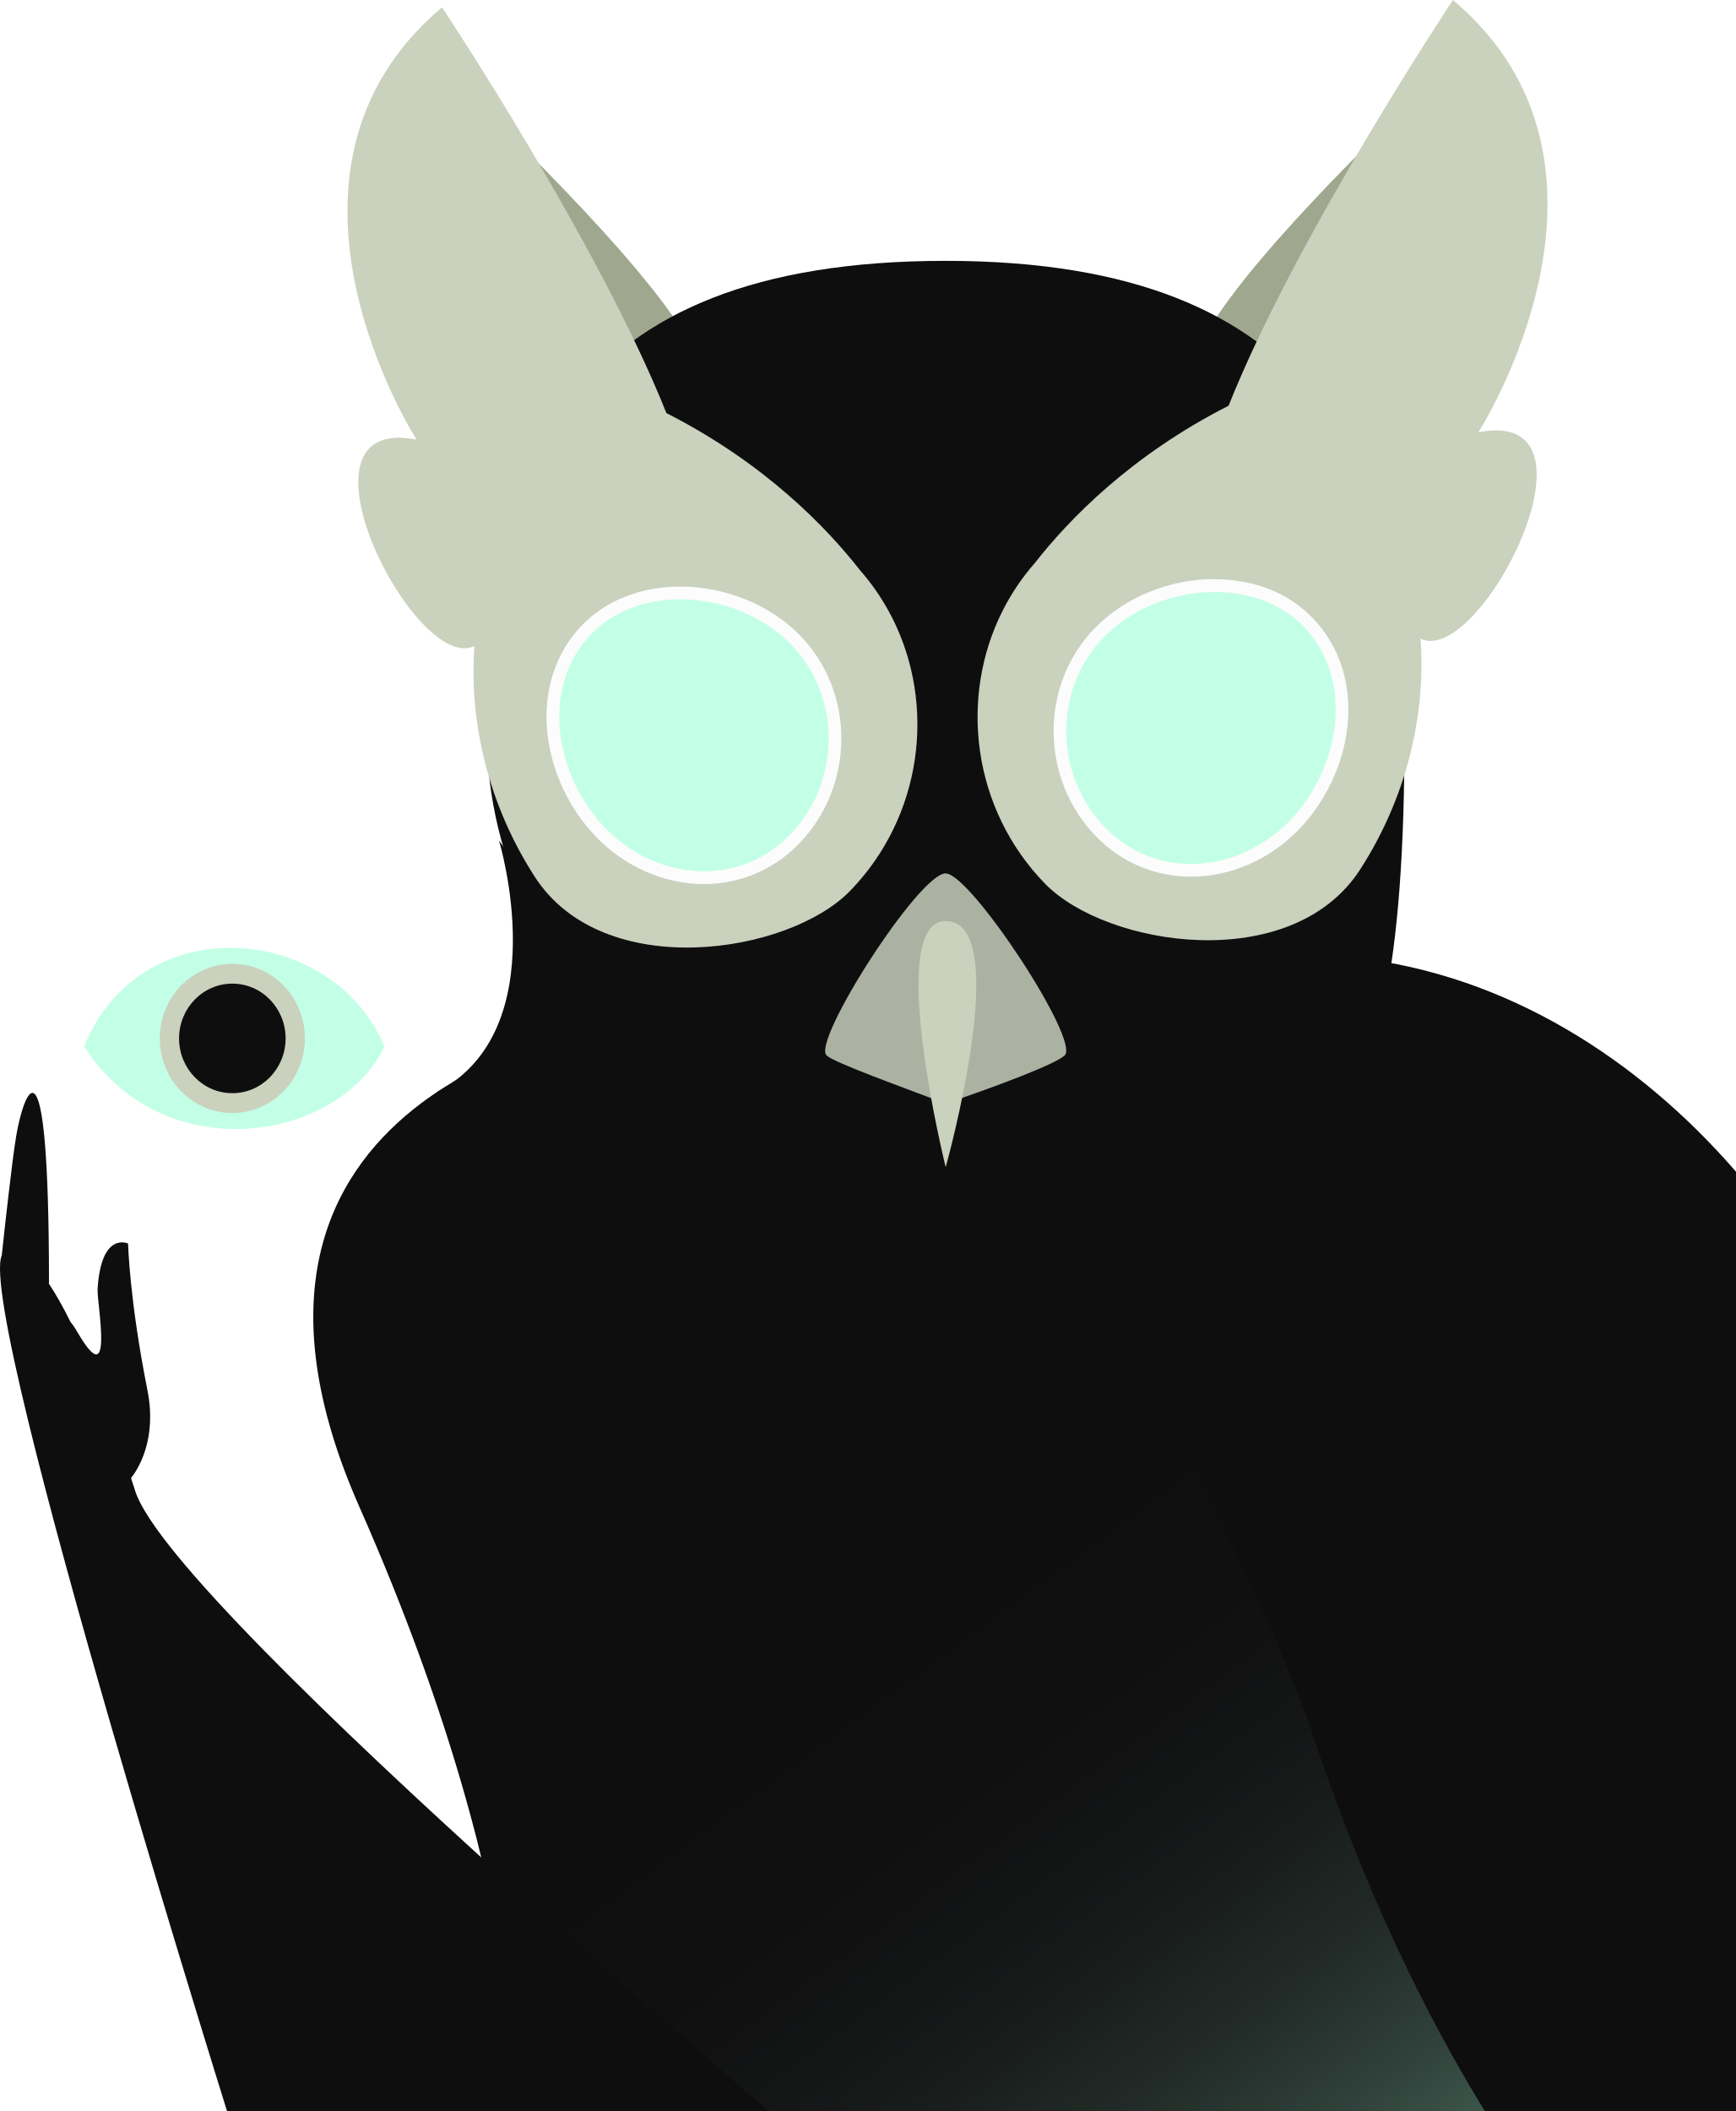
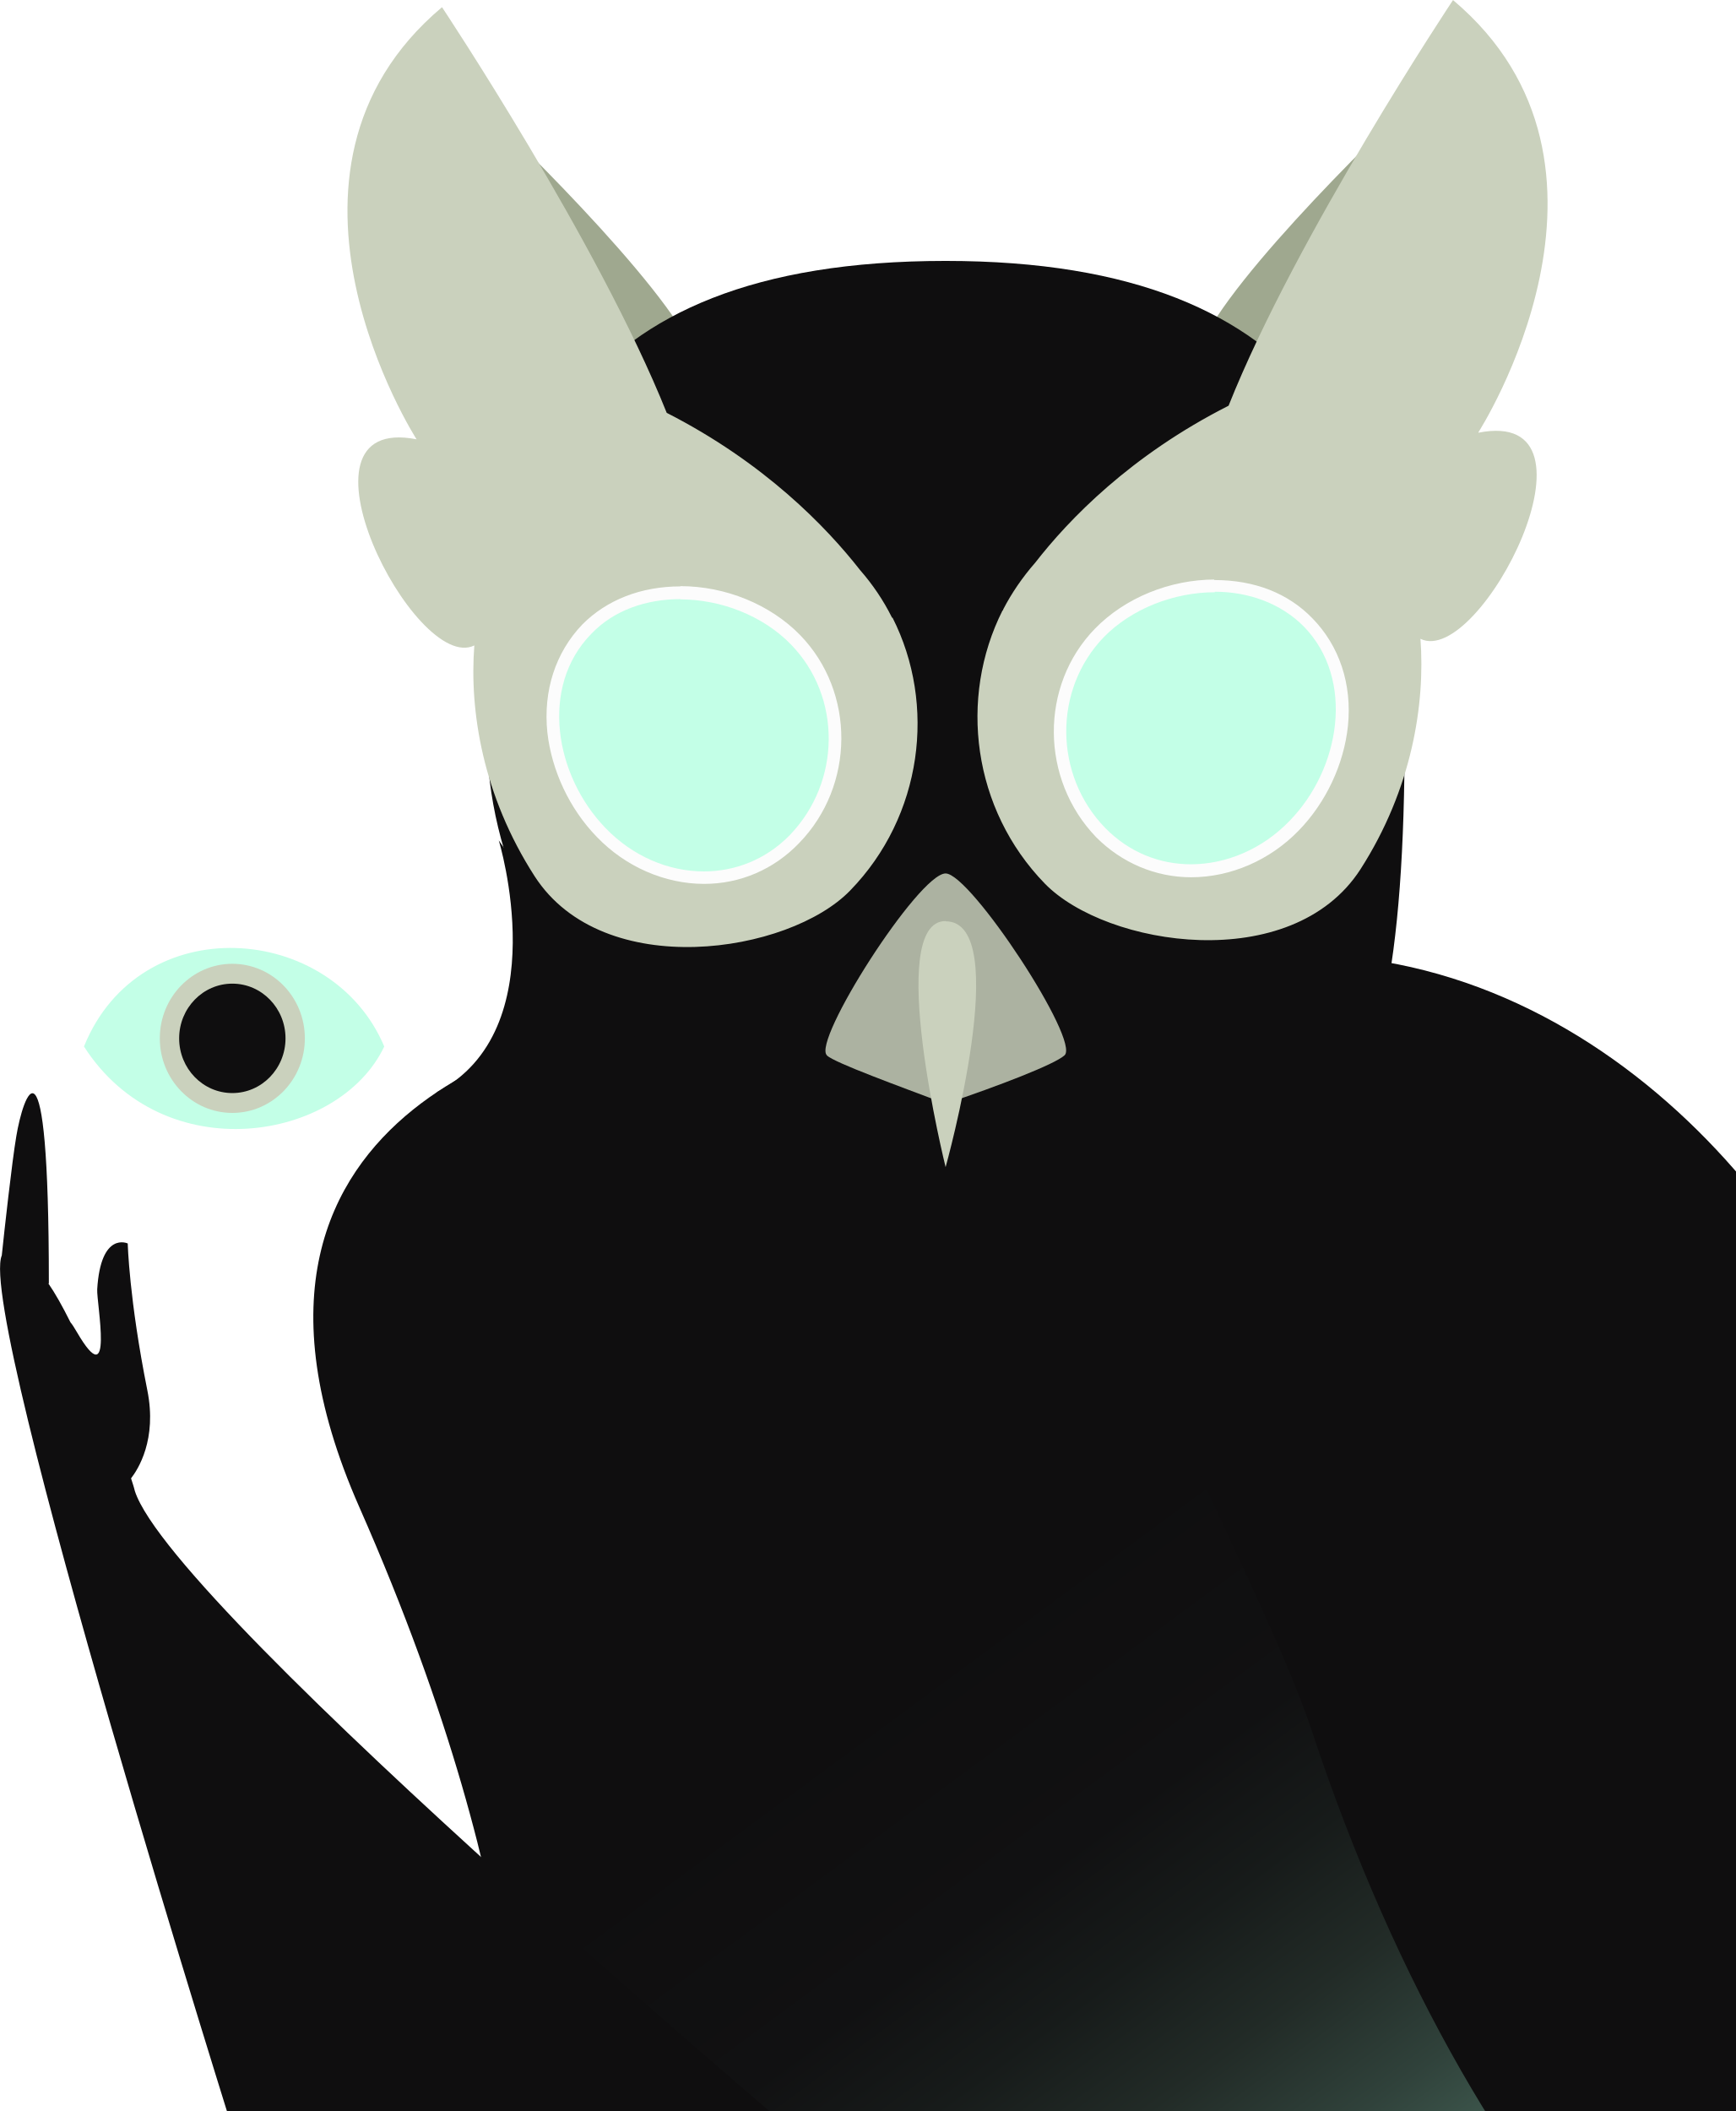
- <svg xmlns="http://www.w3.org/2000/svg" version="1.1" id="Layer_1" x="0px" y="0px" viewBox="-108 36.473 682.172 829.527" style="enable-background:new -108 36.473 682.172 829.527;" xml:space="preserve">
-   <style type="text/css">
- 	.st0{fill:#9FA88F;}
- 	.st1{fill:url(#torso_1_);}
- 	.st2{fill:#0F0E0F;}
- 	.st3{fill:#ACB2A1;}
- 	.st4{fill:#CAD1BD;}
- 	.st5{fill:#C3FFE7;}
- 	.st6{fill:#FCFCFC;}
- </style>
-   <path id="eye_feathers_shadow_2" class="st0" d="M71.302,69.141c0,0,63.448,58.843,87.148,94.633  c34.234,51.699-30.74,52.069-30.74,52.069L71.302,69.141z" />
-   <path id="eye_feathers_shadow" class="st0" d="M457.367,66.259c0,0-63.448,58.843-87.148,94.633  c-34.234,51.699,30.74,52.069,30.74,52.069L457.367,66.259z" />
-   <linearGradient id="torso_1_" gradientUnits="userSpaceOnUse" x1="481.913" y1="-106.773" x2="185.653" y2="295.056" gradientTransform="matrix(1 0 0 -1 0 904.946)">
-     <stop offset="0" style="stop-color:#7DBAA0" />
-     <stop offset="0.022" style="stop-color:#76AE96" />
-     <stop offset="0.112" style="stop-color:#5A8472" />
-     <stop offset="0.207" style="stop-color:#436054" />
-     <stop offset="0.306" style="stop-color:#30423B" />
-     <stop offset="0.41" style="stop-color:#222B27" />
-     <stop offset="0.522" style="stop-color:#171B1A" />
-     <stop offset="0.647" style="stop-color:#111112" />
-     <stop offset="0.812" style="stop-color:#0F0E0F" />
+ <svg xmlns="http://www.w3.org/2000/svg" id="Layer_1" viewBox="-108 36.473 682.172 829.527">
+   <style>
+     .st0{fill:#9FA88F;} .st1{fill:url(#torso_1_);} .st2{fill:#0F0E0F;} .st3{fill:#ACB2A1;} .st4{fill:#CAD1BD;} .st5{fill:#C3FFE7;} .st6{fill:#FCFCFC;}
+   </style>
+   <path id="eye_feathers_shadow_2" class="st0" d="M71.3 69s63.5 59 87.2 94.8c34.2 51.7-30.8 52-30.8 52L71.3 69z" />
+   <path id="eye_feathers_shadow" class="st0" d="M457.4 66.3S394 125 370.2 161C336 212.5 401 213 401 213l56.4-146.7z" />
+   <linearGradient id="torso_1_" gradientUnits="userSpaceOnUse" x1="481.9" y1="-106.8" x2="185.7" y2="295.1" gradientTransform="matrix(1 0 0 -1 0 904.946)">
+     <stop offset="0" stop-color="#7DBAA0" />
+     <stop offset="0" stop-color="#76AE96" />
+     <stop offset=".1" stop-color="#5A8472" />
+     <stop offset=".2" stop-color="#436054" />
+     <stop offset=".3" stop-color="#30423B" />
+     <stop offset=".4" stop-color="#222B27" />
+     <stop offset=".5" stop-color="#171B1A" />
+     <stop offset=".6" stop-color="#111112" />
+     <stop offset=".8" stop-color="#0F0E0F" />
  </linearGradient>
-   <path id="torso" class="st1" d="M129.659,439.716c0,0-169.011,24.587-96.438,188.88s61.361,253.646,61.361,253.646l399.106,10.985  C493.688,893.226,612.123,439.716,129.659,439.716z" />
-   <path id="head" class="st2" d="M443.939,324.417c0,182.557-39.243,190.244-161.644,190.244  c-99.594,0-199.018-88.877-199.018-190.244c0-102.415,29.996-185.44,180.331-185.44  C411.786,138.977,443.939,222.001,443.939,324.417z" />
-   <path id="beak_base" class="st3" d="M216.861,451.246c-6.069-5.365,36.236-71.561,46.744-71.561  c9.784,0,53.176,65.876,46.744,71.561c-4.039,3.57-26.117,11.85-46.744,18.896C245.097,463.096,220.181,454.181,216.861,451.246z" />
-   <path id="beak_point" class="st4" d="M263.609,398.4c-23.982,0,0.023,96.723,0.023,96.723S290.705,398.4,263.609,398.4z" />
+   <path id="torso" class="st1" d="M129.7 439.7s-169 24.6-96.5 189S94.6 882 94.6 882l399 11s118.5-453.5-364-453.5z" />
+   <path id="head" class="st2" d="M444 324.4c0 182.6-39.3 190.3-161.7 190.3-99.6 0-199-89-199-190.3 0-102.4 30-185.4 180.3-185.4C411.8 139 444 222 444 324.4z" />
+   <path id="beak_base" class="st3" d="M217 451.2c-6.2-5.3 36-71.5 46.6-71.5 9.8 0 53.2 66 46.7 71.5-4 3.6-26 12-46.7 19-18.5-7-43.4-16-46.7-19z" />
+   <path id="beak_point" class="st4" d="M263.6 398.4c-24 0 0 96.7 0 96.7s27-96.6 0-96.6z" />
  <g id="eye_feathers">
-     <path class="st4" d="M472.974,206.334c0,0,67.28-104.727-10.001-169.861c0,0-61.548,92.56-88.176,159.437   c-38.485,19.558-62.832,44.8-76.097,61.755c-5.014,5.706-9.186,11.918-12.526,18.471c-0.031,0.058-0.057,0.106-0.077,0.143   c-0.016,0.031-0.033,0.061-0.049,0.092c-0.003,0.005-0.009,0.017-0.009,0.017l0.001,0c-17.397,34.396-11.811,78.099,16.601,107.317   c24.153,24.837,96.986,36.211,123.913-5.64c20.369-31.658,25.578-65.075,23.685-90.622   C473.551,298.87,525.942,195.966,472.974,206.334z" />
-     <path class="st4" d="M242.63,279.27c0,0-0.075-0.143-0.217-0.403c-3.326-6.494-7.468-12.655-12.441-18.315   c-13.265-16.955-37.612-42.199-76.101-61.759C127.244,131.915,65.696,39.355,65.696,39.355   c-77.281,65.134-10.001,169.861-10.001,169.861c-52.968-10.368-0.578,92.533,22.734,81.109   c-1.893,25.547,3.316,58.964,23.685,90.622c26.927,41.851,99.76,30.477,123.913,5.64c28.413-29.218,33.998-72.921,16.601-107.317   L242.63,279.27z" />
+     <path class="st4" d="M473 206.3s67.3-104.7-10-169.8c0 0-61.6 92.5-88.2 159.4-38.5 19.5-62.8 44.7-76 61.7-5 5.7-9.3 12-12.6 18.4v.3h-.2c-17.4 34.5-11.8 78.2 16.6 107.4 24.2 24.8 97 36.2 124-5.6 20.3-31.6 25.5-65 23.6-90.6 23.4 11.5 75.7-91.4 22.8-81zM242.6 279.3l-.2-.4c-3.3-6.6-7.5-12.8-12.4-18.4-13.3-17-37.6-42.2-76-61.8-26.8-67-88.3-159.4-88.3-159.4-77.3 65-10 169.8-10 169.8-53-10.4-.6 92.5 22.7 81-2 25.7 3.3 59 23.7 90.7 27 41.8 100 30.4 124 5.6 28.4-29.2 34-73 16.6-107.3z" />
  </g>
-   <path id="shoulder" class="st2" d="M629.705,593.733c29.063,91.477,174.308,419.333,68.379,427.283S473.839,917.247,407.365,716.613  c-29.486-88.996-158.916-283.69-37.001-302.597C502.203,393.57,601.175,503.935,629.705,593.733z" />
-   <path id="arm" class="st2" d="M-54.855,622.394c-0.554-1.732-1.102-3.43-1.647-5.101c2.653-3.368,10.308-15.105,6.444-34.529  c-7.151-35.936-7.604-57.629-7.604-57.629s-10.636-5.065-11.987,17.989c-0.309,5.269,6.729,42.118-7.99,16.706  c-0.991-1.711-1.856-2.954-2.608-3.807c-3.178-6.426-6.059-11.427-8.651-15.294l0.147,0.058c0-105.236-10.29-73.586-12.893-57.866  c-1.694,10.226-4.637,37.264-5.667,46.899c-0.012,0.016-0.021,0.027-0.021,0.027c-9.908,23.812,93.436,351.849,93.436,351.849  l239.993,11.53C226.098,893.227-39.691,669.828-54.855,622.394z" />
-   <path id="neck_fold" class="st2" d="M88.058,366.666c0,0,22.778,74.491-24.411,98.977l94.379,1.936L88.058,366.666z" />
-   <path id="sclera" class="st5" d="M-74.929,447.681c31.135,48.723,100.277,37.426,118.03,0  C22.545,398.868-53.138,393.286-74.929,447.681z" />
-   <ellipse id="iris" class="st4" cx="-16.698" cy="444.52" rx="28.511" ry="29.319" />
-   <ellipse id="pupil" class="st2" cx="-16.698" cy="444.52" rx="20.935" ry="21.528" />
-   <g id="Layer_3">
- </g>
-   <path id="eye_right" class="st5" d="M360.03,378.483c-13.459,0-26.064-5.339-35.492-15.035  c-21.152-21.751-21.375-56.915-0.496-78.386c11.25-11.568,28.204-18.475,45.351-18.475c14.652,0,27.689,5.109,36.711,14.387  c9.988,10.271,14.597,24.582,12.977,40.295c-1.5,14.547-8.272,28.97-18.582,39.572C389.596,372.053,374.846,378.483,360.03,378.483z  " />
-   <path id="eye_ring_right" class="st6" d="M369.394,269.087c13.081,0,25.817,4.27,34.918,13.629  c20.25,20.824,14.371,55.839-5.606,76.382c-10.648,10.95-24.757,16.884-38.677,16.884c-12.195,0-24.243-4.553-33.7-14.277  c-20.25-20.824-20.472-54.358-0.495-74.901C336.833,275.495,353.371,269.087,369.394,269.087 M369.075,264.087v5V264h0.318  c-17.81,0-35.433,7.233-47.143,19.275c-21.814,22.432-21.592,59.181,0.495,81.894c9.903,10.183,23.144,15.802,37.284,15.802  c15.487,0,30.891-6.701,42.261-18.393c10.694-10.997,17.721-25.96,19.277-41.056c1.697-16.463-3.318-31.482-13.831-42.294  C398.24,269.464,385.075,264.087,369.075,264.087L369.075,264.087z" />
-   <path id="eye_ring_left_1_" class="st5" d="M168.639,381c-14.817,0-29.567-6.248-40.469-17.459  c-10.31-10.602-17.083-24.934-18.582-39.481c-1.62-15.714,2.988-29.979,12.977-40.25c9.021-9.277,22.059-14.364,36.71-14.364  c17.148,0,34.102,6.918,45.352,18.487c20.879,21.471,20.657,56.458-0.496,78.21c-9.427,9.695-22.032,14.858-35.489,14.858  C168.64,381,168.64,381,168.639,381z" />
-   <path id="eye_ring_left" class="st6" d="M159.275,271.969c16.022,0,32.561,6.408,43.559,17.718  c19.977,20.543,19.755,54.077-0.495,74.901c-9.456,9.724-21.505,14.277-33.7,14.277c-13.919,0-28.029-5.935-38.677-16.884  c-19.977-20.543-25.856-55.558-5.606-76.382C133.459,276.239,146.195,271.969,159.275,271.969 M159.275,266.969  c-15.333,0-29.007,5.378-38.503,15.143c-10.513,10.811-15.369,25.832-13.671,42.295c1.556,15.096,8.583,30.061,19.277,41.059  c11.37,11.693,26.774,18.399,42.261,18.399c14.141,0,27.382-5.608,37.284-15.791c22.087-22.713,22.309-59.441,0.496-81.873  C194.708,274.159,177.084,266.969,159.275,266.969L159.275,266.969z" />
+   <path id="shoulder" class="st2" d="M629.7 593.7C658.7 685.2 804 1013 698 1021S474 917.2 407.5 716.6c-29.5-89-159-283.7-37-302.6 131.8-20.4 230.8 90 259.3 179.7z" />
+   <path id="arm" class="st2" d="M-55 622.4c-.4-1.7-1-3.4-1.5-5 2.7-3.5 10.3-15.2 6.4-34.6-7.2-36-7.7-57.7-7.7-57.7s-10.6-5-12 18c-.3 5.4 6.8 42.2-8 16.8-1-1.7-1.8-3-2.5-3.8-3.2-6.4-6-11.4-8.7-15.3h.2c0-105-10.2-73.5-12.8-57.8-1.7 10-4.7 37.2-5.7 46.8-10 24 93.4 352 93.4 352L226 893S-39.6 669.8-55 622.4z" />
+   <path id="neck_fold" class="st2" d="M88 366.7s22.8 74.5-24.4 99l94.4 2-70-101z" />
+   <path id="sclera" class="st5" d="M-75 447.7c31.2 48.7 100.3 37.4 118 0-20.5-48.8-96-54.4-118 0z" />
+   <ellipse id="iris" class="st4" cx="-16.7" cy="444.5" rx="28.5" ry="29.3" />
+   <ellipse id="pupil" class="st2" cx="-16.7" cy="444.5" rx="20.9" ry="21.5" />
+   <path id="eye_right" class="st5" d="M360 378.5c-13.4 0-26-5.4-35.5-15-21-21.8-21.3-57-.5-78.4 11.3-11.5 28.2-18.4 45.4-18.4 14.6 0 27.7 5 36.7 14.4 10 10.2 14.7 24.6 13 40.3-1.4 14.5-8.2 29-18.5 39.5-11 11.3-25.7 17.7-40.5 17.7z" />
+   <path id="eye_ring_right" class="st6" d="M369.4 269c13 0 25.8 4.4 35 13.7 20.2 20.8 14.3 56-5.7 76.4-10.6 11-24.8 17-38.7 17-12.2 0-24.2-4.6-33.7-14.3-20.2-20.8-20.4-54.4-.5-75 11-11.2 27.6-17.6 43.6-17.6m-.3-5v5-5h.4c-17.8 0-35.4 7.2-47.2 19.3-21.8 22.4-21.5 59.2.5 82 10 10 23.2 15.7 37.3 15.7 15.5 0 31-6.7 42.3-18.4 10.7-11 17.7-26 19.3-41 1.7-16.5-3.4-31.6-14-42.4-9.4-9.7-22.5-15-38.5-15z" />
+   <path id="eye_ring_left_1_" class="st5" d="M168.6 381c-14.8 0-29.5-6.2-40.4-17.5-10.3-10.6-17-25-18.6-39.4-1.6-15.7 3-30 13-40.2 9-9.3 22-14.4 36.7-14.4 17 0 34 7 45.3 18.5 21 21.4 20.7 56.4-.5 78-9.3 9.8-22 15-35.4 15z" />
+   <path id="eye_ring_left" class="st6" d="M159.3 272c16 0 32.5 6.4 43.5 17.7 20 20.5 19.8 54-.5 75-9.4 9.6-21.5 14.2-33.7 14.2-14 0-28-6-38.6-17-20-20.6-26-55.6-5.6-76.4 9-9.4 21.8-13.6 35-13.6m0-5c-15.5 0-29 5.3-38.6 15-10.5 11-15.4 26-13.7 42.4 1.7 15 8.7 30 19.4 41 11.3 11.8 26.8 18.5 42.2 18.5 14.2 0 27.4-5.7 37.3-16 22-22.6 22.2-59.4.4-81.8-11.7-12-29.3-19.2-47-19.2z" />
</svg>
